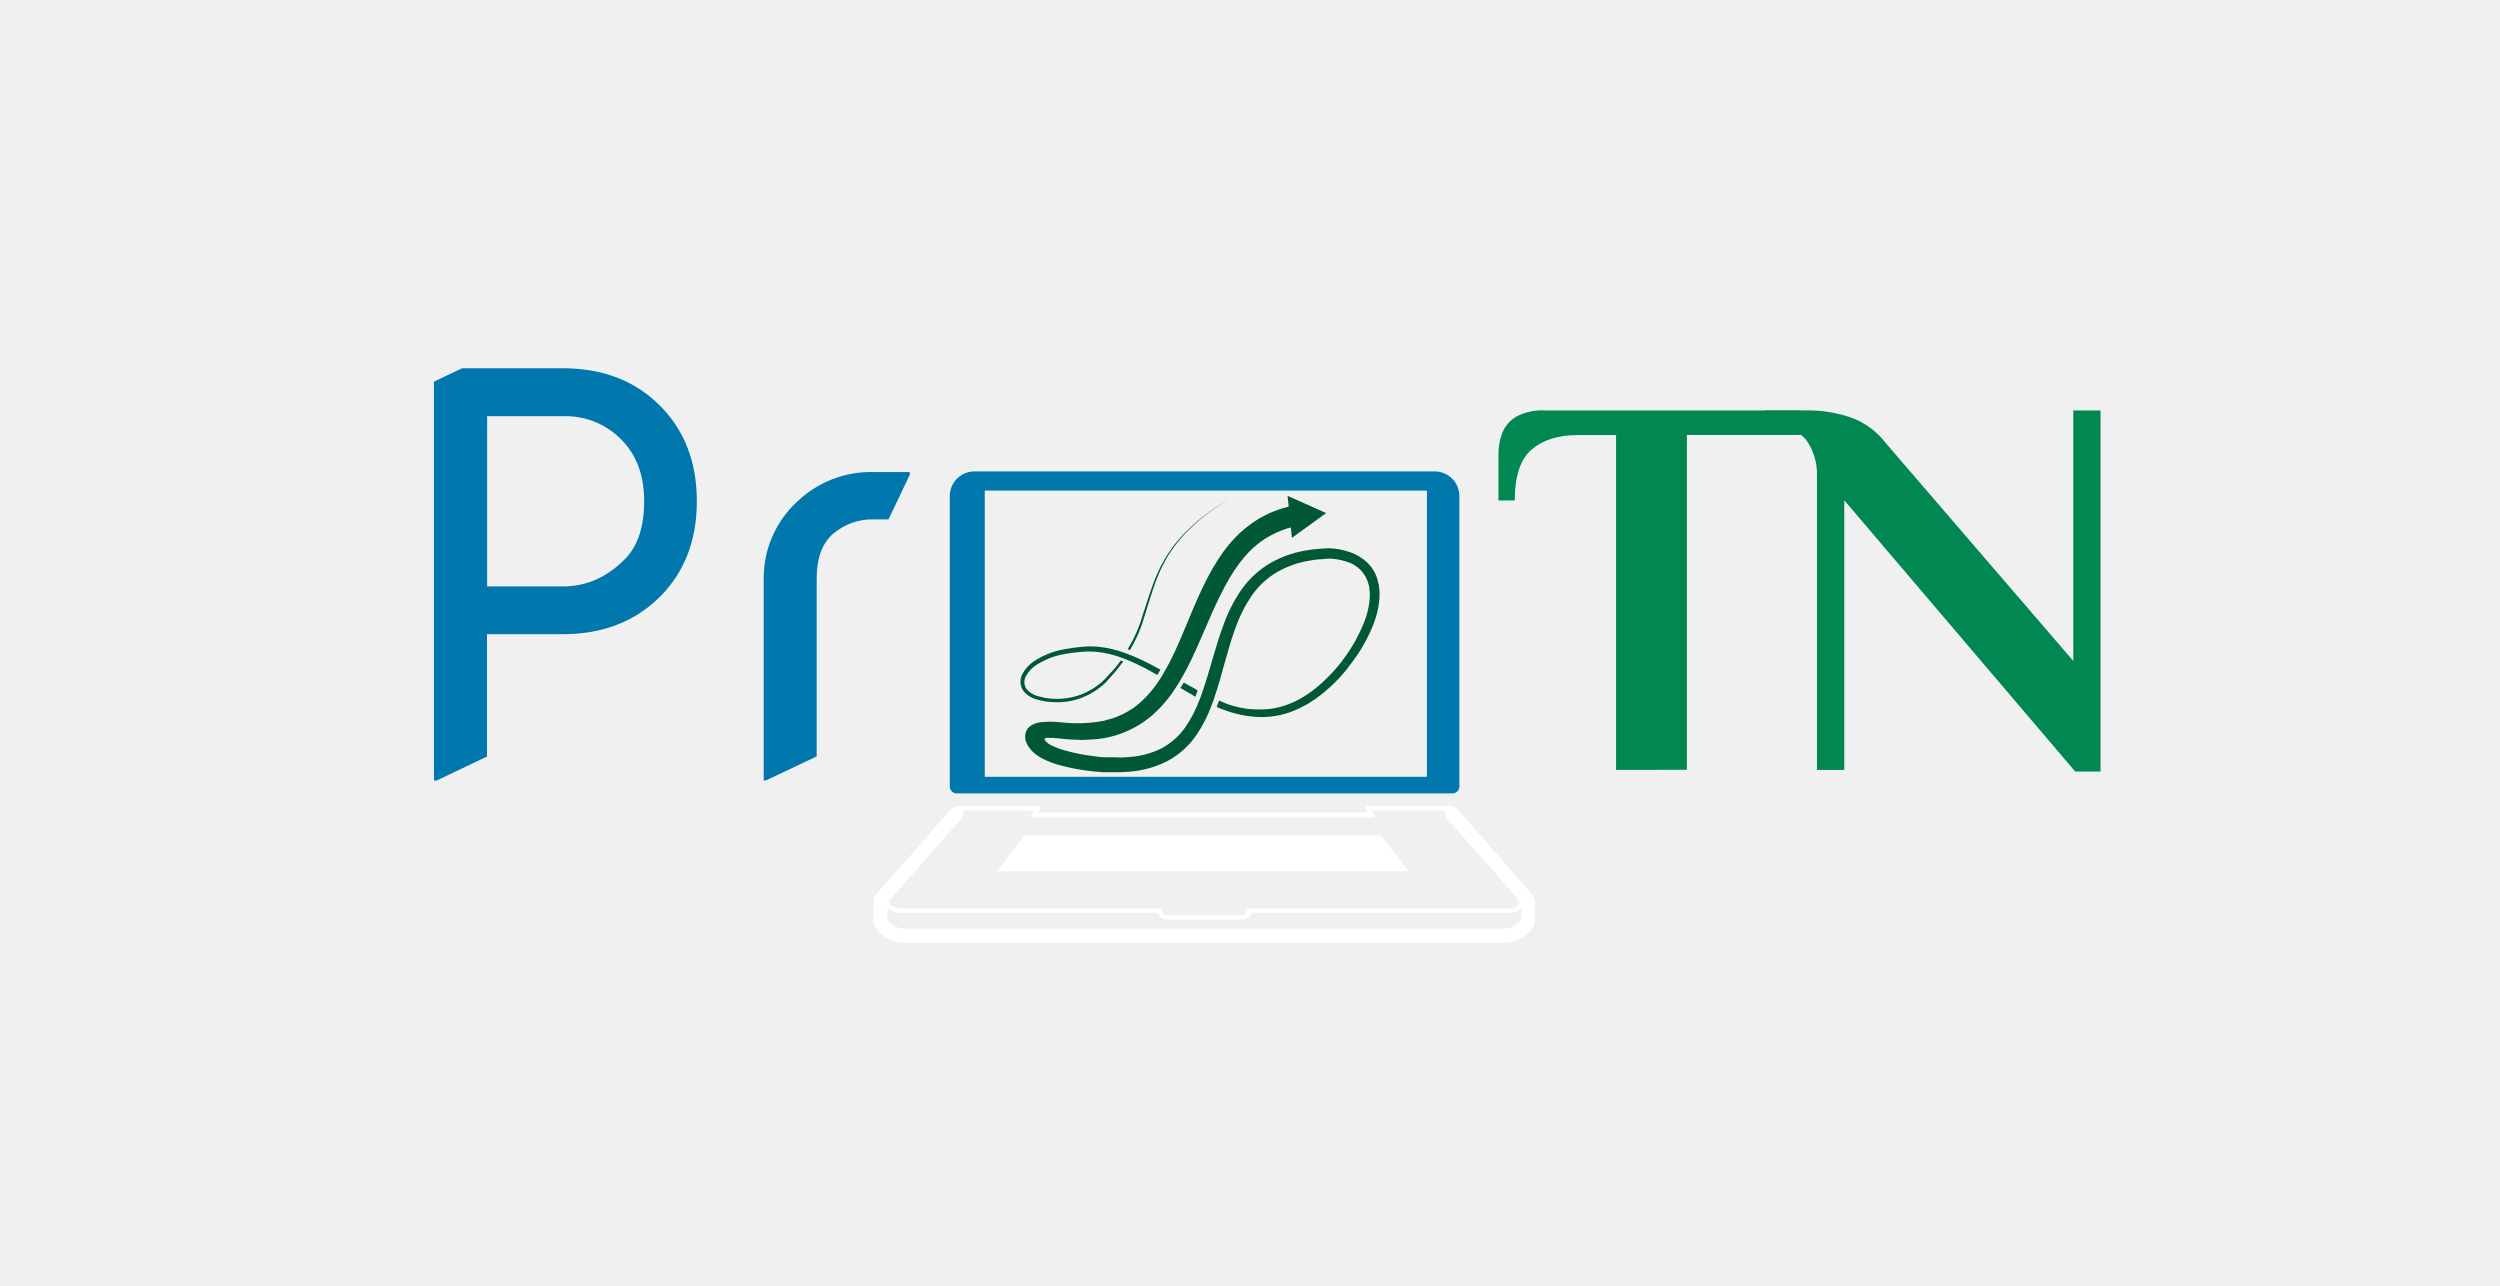
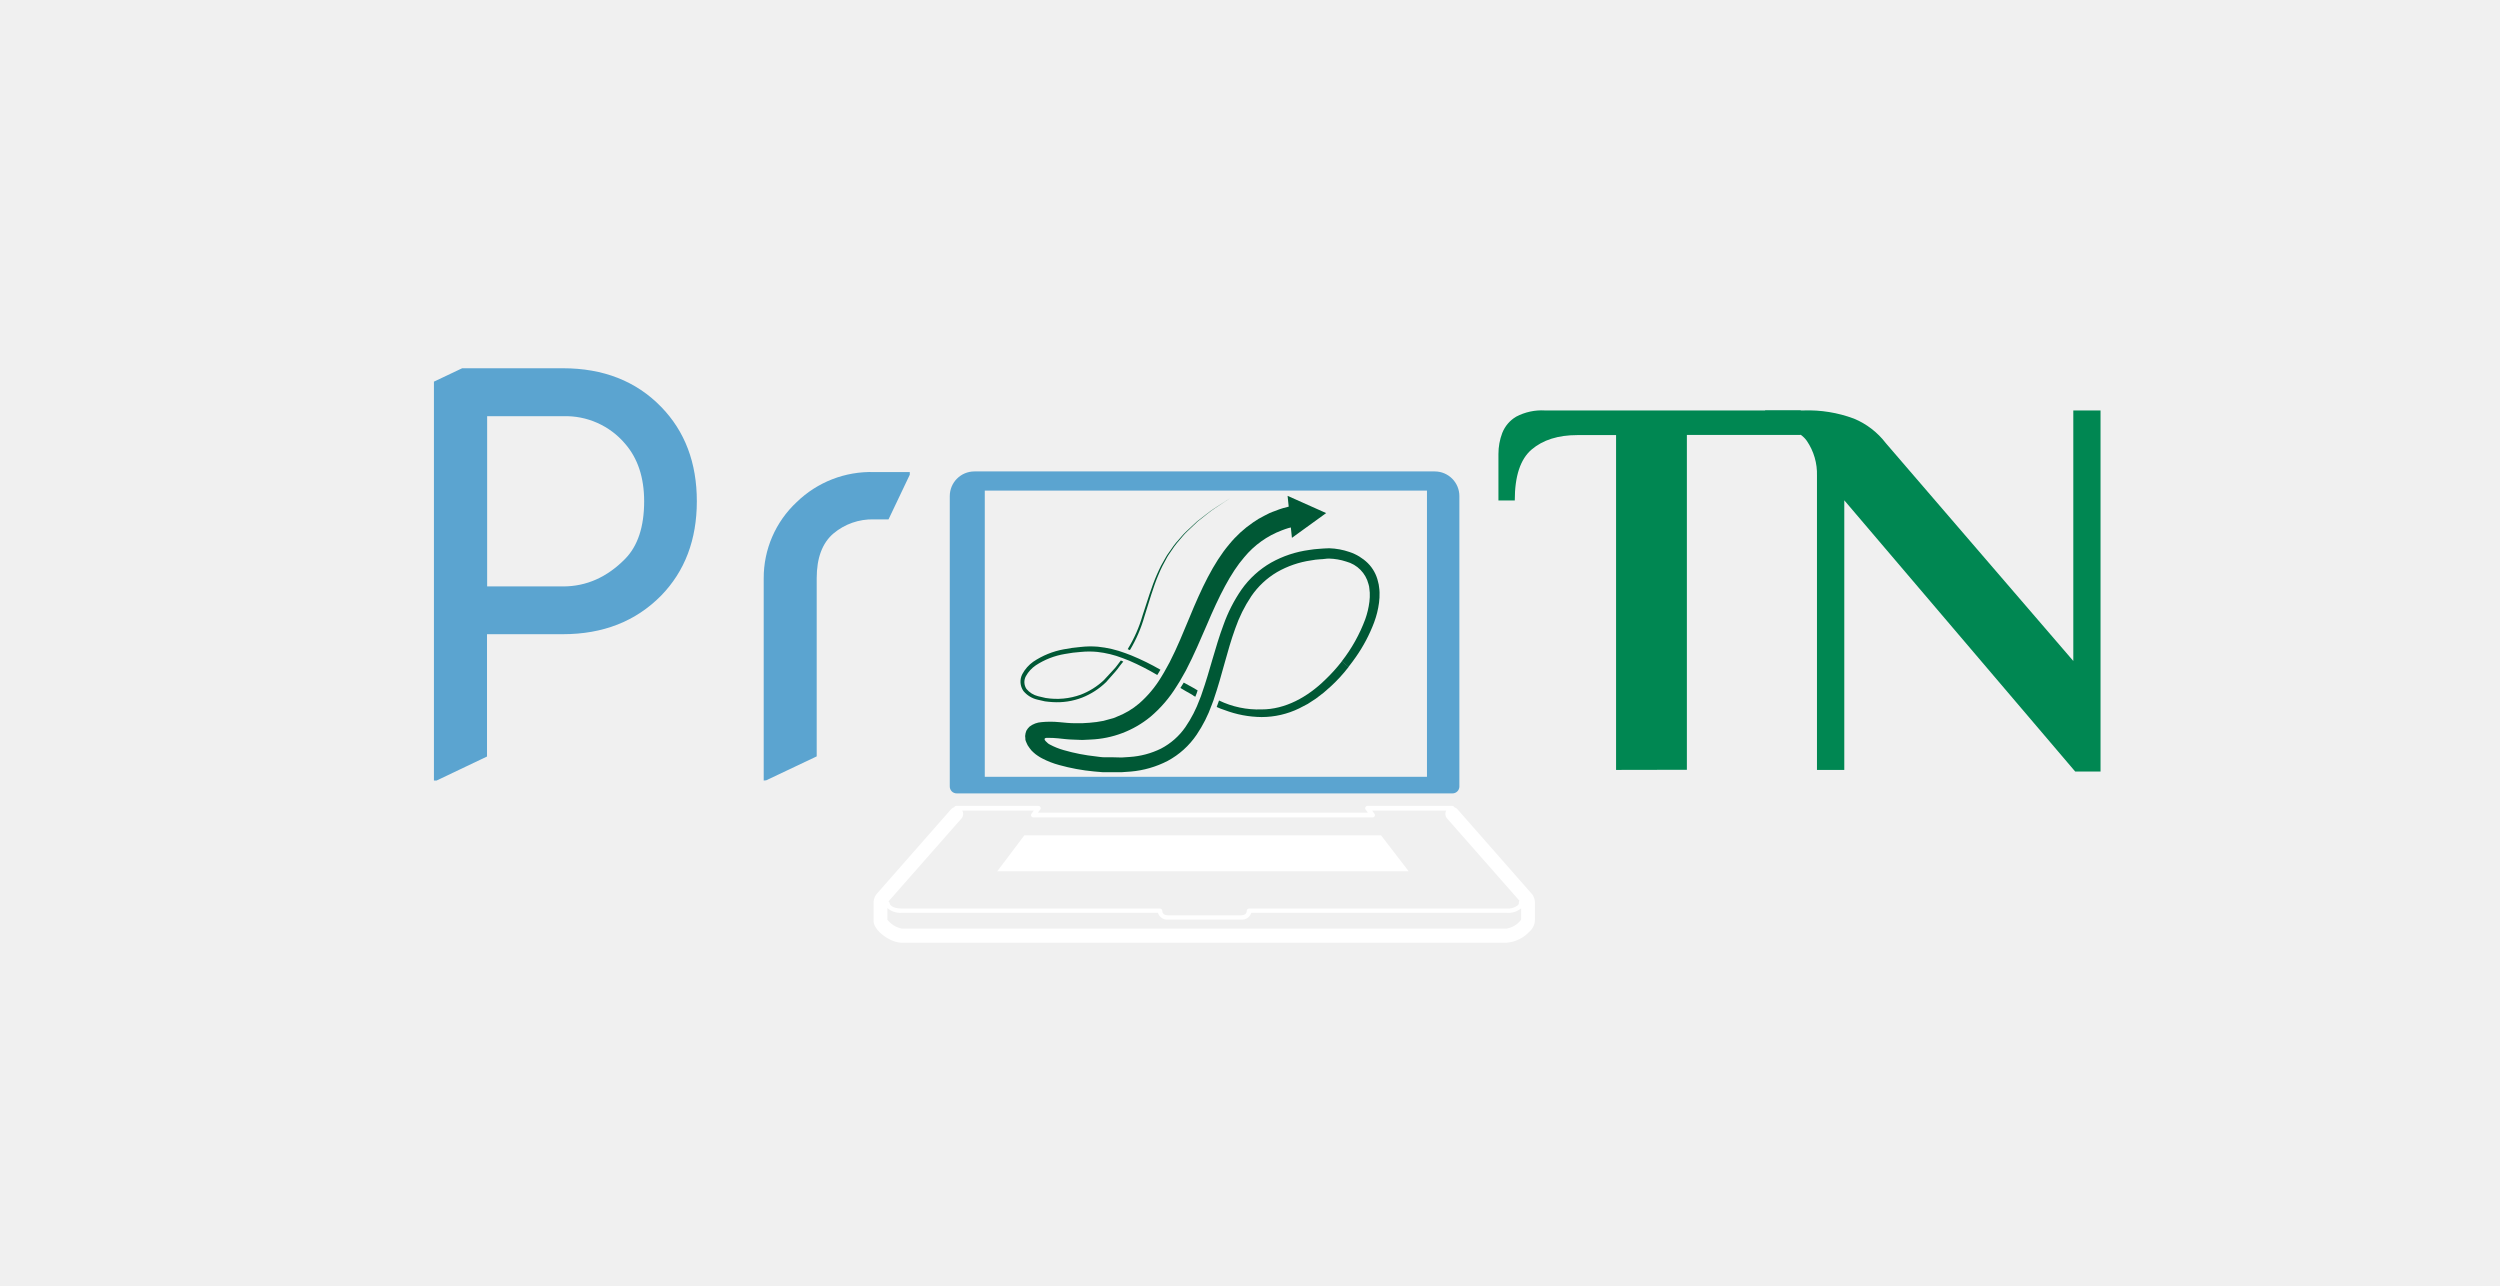
<svg xmlns="http://www.w3.org/2000/svg" id="Livello_1" data-name="Livello 1" viewBox="0 0 560 288">
  <defs>
-     <style>.cls-1{fill:#0078ae;}.cls-2{fill:#008752;}.cls-3{fill:#fff;}.cls-4{fill:#005835;}.cls-5{stroke:#0078ae;stroke-miterlimit:10;stroke-width:4px;}</style>
+     <style>.cls-1{fill:#5BA4D0;}.cls-2{fill:#008752;}.cls-3{fill:#fff;}.cls-4{fill:#005835;}.cls-5{stroke:#5BA4D0;stroke-miterlimit:10;stroke-width:4px;}</style>
  </defs>
  <path class="cls-1" d="M97.2,174.84V85.49l6.32-3h22.57q13.59,0,22,8.64,8,8.22,8,21.14t-8,21.15q-8.52,8.64-22,8.64h-17v27.4L97.8,174.84Zm11.92-43.48h17q7.82,0,13.88-6.14,4.29-4.35,4.29-12.93,0-8-4.29-12.92a17.46,17.46,0,0,0-13.88-6.14h-17Z" />
  <path class="cls-1" d="M171.07,174.84V129.57a23.22,23.22,0,0,1,7.39-17.1,23.85,23.85,0,0,1,17.33-6.73h8v.6l-4.76,10h-3.28a13.5,13.5,0,0,0-9.08,3.18q-3.72,3.19-3.73,10v39.91l-11.31,5.36Z" />
  <path class="cls-2" d="M362,172.46v-75h-8.66q-6.46,0-10.25,3.23t-3.78,11.41h-3.66V101.7a13.17,13.17,0,0,1,.85-4.7,7.37,7.37,0,0,1,3.11-3.66,12.24,12.24,0,0,1,6.41-1.4h57.34v5.49h-25.5v75Z" />
  <path class="cls-2" d="M464.85,172.83l-51.73-60.76v60.39H407V106.58a13.11,13.11,0,0,0-2.26-7.81Q402.51,95.6,396,95.6h-.61V91.94H404a29.31,29.31,0,0,1,11.28,1.83,17.32,17.32,0,0,1,7.14,5.49l42,48.8V91.94h6.1v80.89Z" />
  <path class="cls-1" d="M214.29,177.72H325.35a1.54,1.54,0,0,0,1.55-1.54V111.12a5.52,5.52,0,0,0-5.51-5.52H218.26a5.52,5.52,0,0,0-5.51,5.52v65A1.54,1.54,0,0,0,214.29,177.72Zm2.44-67.82H322.91V174H216.73Z" />
  <path class="cls-3" d="M343.82,202.1a.49.49,0,0,0,0-.12,3.38,3.38,0,0,0-.5-1.5,1.66,1.66,0,0,0-.16-.21l-16.69-19a1.56,1.56,0,0,0-.7-.45.51.51,0,0,0-.46-.3h-19a.51.51,0,0,0-.46.29.49.49,0,0,0,.05.53l.51.7H232.49l.52-.7a.49.49,0,0,0,.05-.53.51.51,0,0,0-.46-.29H214.2a.51.51,0,0,0-.46.3,1.56,1.56,0,0,0-.7.45l-16.69,19a1.66,1.66,0,0,0-.16.21,3.29,3.29,0,0,0-.51,2v3.88c.06,2.07,3.67,4.81,6.33,4.81H337.5a7.86,7.86,0,0,0,5.15-2.54,3.49,3.49,0,0,0,1.17-2.47ZM215.37,183.34a1.55,1.55,0,0,0,.19-1.76h16l-.51.7a.5.5,0,0,0-.05.54.52.52,0,0,0,.46.28h76a.53.53,0,0,0,.47-.28.55.55,0,0,0-.05-.54l-.52-.7h16.59a1.55,1.55,0,0,0,.2,1.76l16.21,18.43a.51.51,0,0,0-.13.38.75.75,0,0,1-.23.63,3.52,3.52,0,0,1-2.49.73H279.79a.55.55,0,0,0-.52.52c0,.94-1,1-1.31,1H261.67c-.31,0-1.32-.07-1.32-1a.48.48,0,0,0-.15-.36.52.52,0,0,0-.36-.16H202c-1.52,0-2.64-.49-2.72-1.2a.54.54,0,0,0-.26-.39ZM337.5,208H202a5.38,5.38,0,0,1-3.23-2v-2.59a4.43,4.43,0,0,0,3.23,1.06h57.38a2.16,2.16,0,0,0,2.29,1.52H278a2.15,2.15,0,0,0,2.28-1.52H337.5a4.44,4.44,0,0,0,3.23-1v2.55A5.12,5.12,0,0,1,337.5,208Z" />
  <polygon class="cls-3" points="309.36 187.12 229.45 187.12 223.39 195.16 315.54 195.16 309.36 187.12" />
  <path class="cls-4" d="M256.38,138c1.07-3.33,1.93-6.48,3.11-9.25.31-.68.57-1.38.91-2l1-1.86c.32-.61.75-1.13,1.11-1.69a15.39,15.39,0,0,1,1.12-1.55c.83-.93,1.53-1.9,2.35-2.65l2.27-2.16c1.54-1.18,2.78-2.28,3.91-3l3.43-2.27-3.46,2.23c-1.14.72-2.4,1.8-4,3l-2.3,2.14c-.83.75-1.55,1.71-2.4,2.63a16.76,16.76,0,0,0-1.14,1.55c-.37.56-.81,1.08-1.14,1.69l-1.05,1.86c-.35.64-.62,1.33-.94,2-1.23,2.78-2.14,5.93-3.24,9.23a30.22,30.22,0,0,1-3.32,7.51c.18.06.33.16.5.22A31.71,31.71,0,0,0,256.38,138Z" />
  <path class="cls-4" d="M233.17,164.55c.14.41.05.11.08.21v0s0,0,0,0a.38.38,0,0,1-.07.28c0,.1-.13.2-.15.22s.11,0,.42-.1l-.1-.25Z" />
  <path class="cls-4" d="M266.83,155.5c.63.35.27.24.92.57.1-.23.2-.46.28-.7s.16-.48.24-.72c-.59-.3-.17-.14-.74-.45-1.08-.58-1.3-.7-2.37-1.3-.24.4-.5.8-.75,1.2C265.48,154.74,265.72,154.89,266.83,155.5Z" />
  <path class="cls-4" d="M296.82,152.29c-3.93,3.84-8.91,6.63-14.24,6.62a20.28,20.28,0,0,1-9.52-2l-.52,1.45a13.24,13.24,0,0,0,1.73.68,24,24,0,0,0,8.32,1.58,19.24,19.24,0,0,0,8.42-1.94c.64-.34,1.3-.66,1.92-1l1.83-1.19,1.75-1.34c.55-.46,1.05-.93,1.59-1.4a34.31,34.31,0,0,0,4-4.37c-.5-.43-1-.85-1.51-1.26A37.08,37.08,0,0,1,296.82,152.29Z" />
  <path class="cls-4" d="M249.81,150.48a13.85,13.85,0,0,0,1-1.28c.27-.38.81-1,.81-1l-.55-.26s-.47.6-.75,1a11,11,0,0,1-1,1.19l-2.06,2.23a15.84,15.84,0,0,1-5.18,3.25,15.69,15.69,0,0,1-7.89.73l-1.66-.39a4.93,4.93,0,0,1-2.6-1.62,2.76,2.76,0,0,1-.13-2.87,7.07,7.07,0,0,1,2.21-2.42,16.91,16.91,0,0,1,6.53-2.55,29.91,29.91,0,0,1,3.61-.46,18.66,18.66,0,0,1,3.66,0,22.59,22.59,0,0,1,5.59,1.36l.54.21,1.05.41a55.65,55.65,0,0,1,6.24,3.19c.25-.38.48-.78.71-1.18a54.47,54.47,0,0,0-6.46-3.18c-.28-.12-.58-.22-.86-.33l-.53-.2a24.31,24.31,0,0,0-6.17-1.45,19.83,19.83,0,0,0-3.86.06,34.64,34.64,0,0,0-3.74.52,18,18,0,0,0-6.89,2.8A8.06,8.06,0,0,0,229,151a3.67,3.67,0,0,0,.25,3.79,5.74,5.74,0,0,0,3.14,1.93l1.66.38c.55.11,1.16.11,1.73.17a15.51,15.51,0,0,0,6.6-1,16.34,16.34,0,0,0,5.38-3.47C248.45,152,249.13,151.23,249.81,150.48Z" />
  <path class="cls-4" d="M261.54,170.45a18.3,18.3,0,0,0,6.51-5.88,29.76,29.76,0,0,0,3.4-6.73c.13-.34.26-.67.38-1,.05-.16.09-.3.14-.45,1.79-5.21,2.89-10.55,4.71-15.57a31.62,31.62,0,0,1,3.61-7.27,18.15,18.15,0,0,1,5.77-5.4,21.42,21.42,0,0,1,7.62-2.62,15.36,15.36,0,0,1,2-.25c.67,0,1.45-.17,2-.16a13.38,13.38,0,0,1,3.87.67,7,7,0,0,1,5,5.08,3.78,3.78,0,0,1,.19,1,8.31,8.31,0,0,1,.09.9,11.85,11.85,0,0,1-.08,2,18.39,18.39,0,0,1-.93,3.93,35.37,35.37,0,0,1-5.27,9.44c.5.41,1,.82,1.51,1.26.58-.74,1.13-1.48,1.66-2.24a35,35,0,0,0,4.09-7.76,19.92,19.92,0,0,0,1.09-4.38,14.52,14.52,0,0,0,.12-2.3,8.78,8.78,0,0,0-.11-1.23,5.77,5.77,0,0,0-.22-1.14,8.49,8.49,0,0,0-2.31-4.22,10.66,10.66,0,0,0-4.08-2.48,15.44,15.44,0,0,0-4.56-.84c-.88,0-1.5.09-2.28.13a20.29,20.29,0,0,0-2.2.25,24,24,0,0,0-8.52,2.83,20.72,20.72,0,0,0-6.66,6.07,33.84,33.84,0,0,0-4,7.83c-1.93,5.17-3.09,10.41-4.81,15.26l-.24.71c-.09.24-.19.47-.28.71a28.08,28.08,0,0,1-3.22,6.27,15.2,15.2,0,0,1-5.47,4.82,18.58,18.58,0,0,1-7,1.87l-1.81.12-2-.05-1,0h-.41l-.47,0c-.63,0-1.26-.12-1.88-.19a42.21,42.21,0,0,1-7.21-1.41,15.5,15.5,0,0,1-3.13-1.26,3.79,3.79,0,0,1-.36-.22c-1-.84-1-1.17-.41-1.27.13,0,.26,0,.4,0a20.58,20.58,0,0,1,2.18.1c1.11.12,2.39.28,3.63.3l1.84.07,1.86-.09a22.52,22.52,0,0,0,13.41-5.1,28.42,28.42,0,0,0,5.83-6.78c.26-.4.51-.8.76-1.21.47-.79.91-1.57,1.33-2.34,1.88-3.59,3.31-7.06,4.71-10.25,2.7-6.39,5.35-11.68,8.39-15.17a20.12,20.12,0,0,1,8.38-6c.56-.19,1-.39,1.46-.51l.59-.15.24,2.33,7.67-5.55-8.64-3.86.25,2.42-1.24.32c-.5.12-1.19.41-1.89.67-.36.14-.76.26-1.14.44l-1.16.59a18.06,18.06,0,0,0-2.56,1.52,25.22,25.22,0,0,0-5.36,4.93c-3.51,4.15-6.24,9.94-8.89,16.4-1.35,3.23-2.71,6.64-4.44,10-.39.75-.8,1.49-1.23,2.23-.23.4-.47.79-.71,1.18a24.79,24.79,0,0,1-4.87,5.8,17.12,17.12,0,0,1-5.06,3l-.71.29-.74.2c-.49.14-1,.29-1.49.41a24.88,24.88,0,0,1-3.15.43l-1.63.1-1.66,0c-1.12,0-2.2-.12-3.47-.24a20.61,20.61,0,0,0-4,0,4.91,4.91,0,0,0-2.65,1,3.83,3.83,0,0,0-.72.93,3.88,3.88,0,0,0-.27,1.18,4.07,4.07,0,0,0,.05.49l0,.25a1.52,1.52,0,0,0,.12.45l.18.42a3.58,3.58,0,0,0,.22.47c.14.22.28.43.44.64a5,5,0,0,0,.91,1,6.49,6.49,0,0,0,.92.71,8,8,0,0,0,.95.57,18.83,18.83,0,0,0,3.84,1.5,44.75,44.75,0,0,0,7.83,1.44c.67.07,1.33.12,2,.17l.5,0h.56l1,0,2,0,2.13-.15A22.12,22.12,0,0,0,261.54,170.45Z" />
  <line class="cls-5" x1="218.59" y1="174.99" x2="218.59" y2="108.26" />
  <line class="cls-5" x1="321.64" y1="175.86" x2="321.64" y2="109.14" />
</svg>
